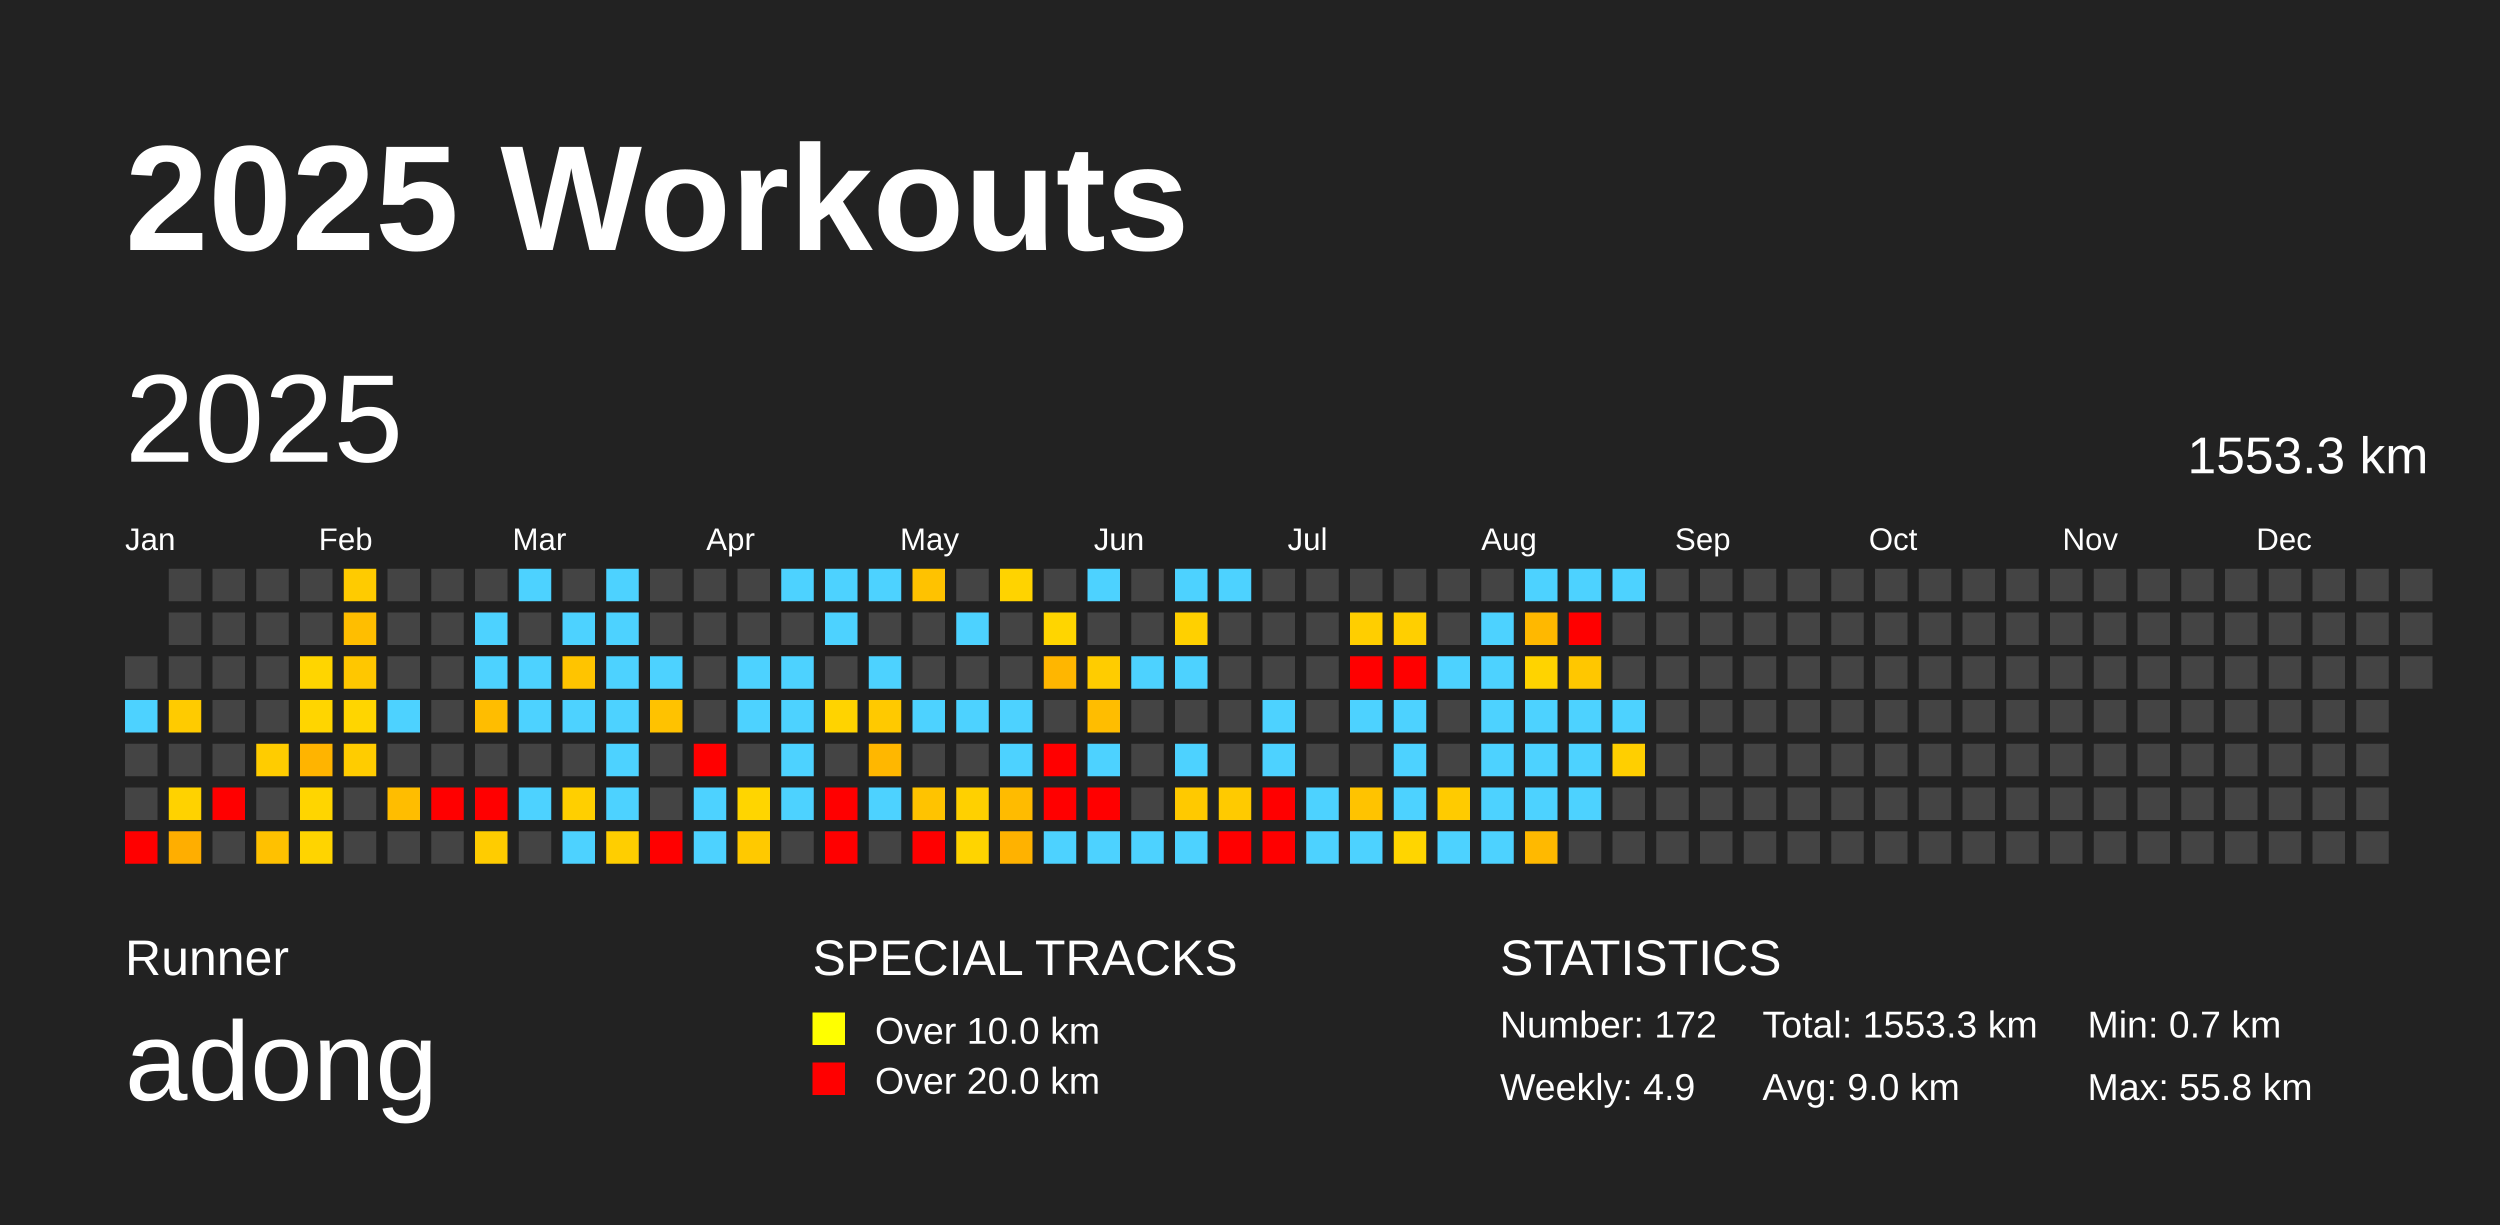
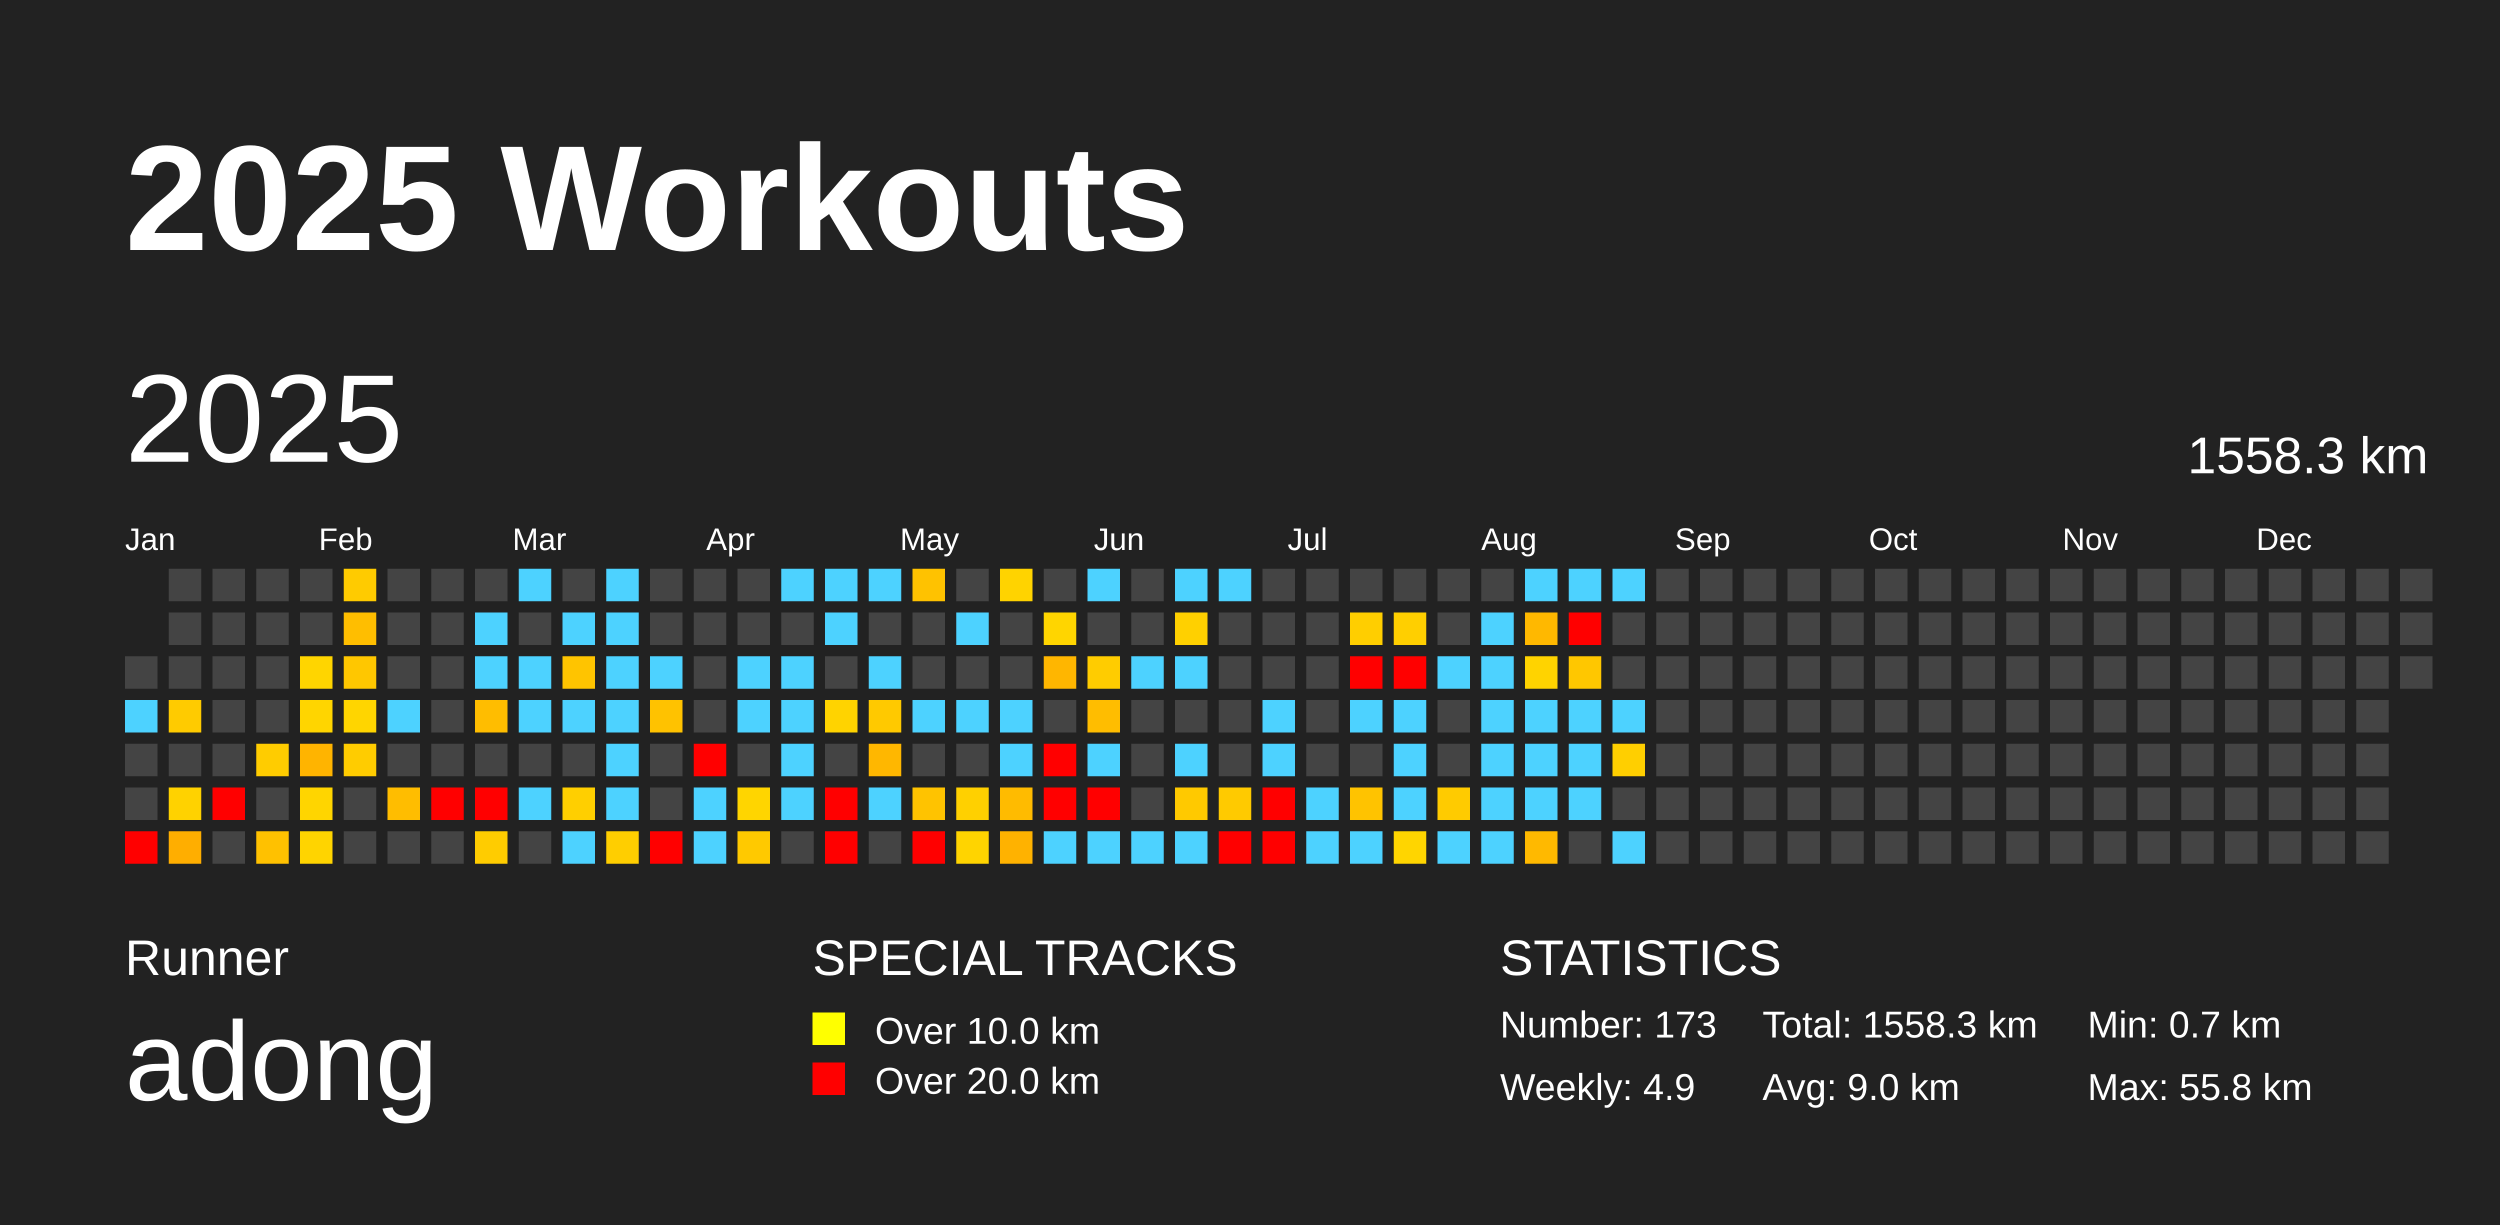
<svg xmlns="http://www.w3.org/2000/svg" baseProfile="full" height="98mm" version="1.1" viewBox="0,0,200,98" width="200mm">
  <defs />
  <rect fill="#222222" height="98" width="200" x="0" y="0" />
  <text fill="#FFFFFF" style="font-size:12px; font-family:Arial; font-weight:bold;" x="10" y="20">2025 Workouts</text>
  <text fill="#FFFFFF" style="font-size:4px; font-family:Arial" x="10" y="78">Runner</text>
  <text fill="#FFFFFF" style="font-size:9px; font-family:Arial" x="10" y="88">adong</text>
  <text fill="#FFFFFF" style="font-size:4px; font-family:Arial" x="65" y="78">SPECIAL TRACKS</text>
  <rect fill="yellow" height="2.6" width="2.6" x="65" y="81" />
  <text fill="#FFFFFF" style="font-size:3px; font-family:Arial" x="70" y="83.5">Over 10.0 km</text>
  <rect fill="red" height="2.6" width="2.6" x="65" y="85" />
  <text fill="#FFFFFF" style="font-size:3px; font-family:Arial" x="70" y="87.5">Over 20.0 km</text>
  <text fill="#FFFFFF" style="font-size:4px; font-family:Arial" x="120" y="78">STATISTICS</text>
-   <text fill="#FFFFFF" style="font-size:3px; font-family:Arial" x="120" y="83">Number: 172</text>
+   <text fill="#FFFFFF" style="font-size:3px; font-family:Arial" x="120" y="83">Number: 173</text>
  <text fill="#FFFFFF" style="font-size:3px; font-family:Arial" x="120" y="88">Weekly: 4.9</text>
-   <text fill="#FFFFFF" style="font-size:3px; font-family:Arial" x="141" y="83">Total: 1553.3 km</text>
+   <text fill="#FFFFFF" style="font-size:3px; font-family:Arial" x="141" y="83">Total: 1558.3 km</text>
  <text fill="#FFFFFF" style="font-size:3px; font-family:Arial" x="141" y="88">Avg: 9.0 km</text>
  <text fill="#FFFFFF" style="font-size:3px; font-family:Arial" x="167" y="83">Min: 0.7 km</text>
  <text fill="#FFFFFF" style="font-size:3px; font-family:Arial" x="167" y="88">Max: 55.8 km</text>
  <text dominant-baseline="hanging" fill="#FFFFFF" style="font-size:10.0px; font-family:Arial;" x="10" y="30">2025</text>
-   <text dominant-baseline="hanging" fill="#FFFFFF" style="font-size:4.125px; font-family:Arial;" x="175" y="35">1553.3 km</text>
+   <text dominant-baseline="hanging" fill="#FFFFFF" style="font-size:4.125px; font-family:Arial;" x="175" y="35">1558.3 km</text>
  <text fill="#FFFFFF" style="font-size:2.5px; font-family:Arial" x="10.0" y="44">Jan</text>
  <text fill="#FFFFFF" style="font-size:2.5px; font-family:Arial" x="25.5" y="44">Feb</text>
  <text fill="#FFFFFF" style="font-size:2.5px; font-family:Arial" x="41.0" y="44">Mar</text>
  <text fill="#FFFFFF" style="font-size:2.5px; font-family:Arial" x="56.5" y="44">Apr</text>
  <text fill="#FFFFFF" style="font-size:2.5px; font-family:Arial" x="72.0" y="44">May</text>
  <text fill="#FFFFFF" style="font-size:2.5px; font-family:Arial" x="87.5" y="44">Jun</text>
  <text fill="#FFFFFF" style="font-size:2.5px; font-family:Arial" x="103.0" y="44">Jul</text>
  <text fill="#FFFFFF" style="font-size:2.5px; font-family:Arial" x="118.5" y="44">Aug</text>
  <text fill="#FFFFFF" style="font-size:2.5px; font-family:Arial" x="134.0" y="44">Sep</text>
  <text fill="#FFFFFF" style="font-size:2.5px; font-family:Arial" x="149.5" y="44">Oct</text>
  <text fill="#FFFFFF" style="font-size:2.5px; font-family:Arial" x="165.0" y="44">Nov</text>
  <text fill="#FFFFFF" style="font-size:2.5px; font-family:Arial" x="180.5" y="44">Dec</text>
  <rect fill="#444444" height="2.6" width="2.6" x="10.0" y="52.5" />
  <rect fill="#4dd2ff" height="2.6" width="2.6" x="10.0" y="56.0" />
  <rect fill="#444444" height="2.6" width="2.6" x="10.0" y="59.5" />
  <rect fill="#444444" height="2.6" width="2.6" x="10.0" y="63.0" />
  <rect fill="red" height="2.6" width="2.6" x="10.0" y="66.5" />
  <rect fill="#444444" height="2.6" width="2.6" x="13.5" y="45.5" />
  <rect fill="#444444" height="2.6" width="2.6" x="13.5" y="49.0" />
  <rect fill="#444444" height="2.6" width="2.6" x="13.5" y="52.5" />
  <rect fill="#ffcb00" height="2.6" width="2.6" x="13.5" y="56.0" />
  <rect fill="#444444" height="2.6" width="2.6" x="13.5" y="59.5" />
  <rect fill="#ffd200" height="2.6" width="2.6" x="13.5" y="63.0" />
  <rect fill="#ffae00" height="2.6" width="2.6" x="13.5" y="66.5" />
  <rect fill="#444444" height="2.6" width="2.6" x="17.0" y="45.5" />
  <rect fill="#444444" height="2.6" width="2.6" x="17.0" y="49.0" />
  <rect fill="#444444" height="2.6" width="2.6" x="17.0" y="52.5" />
  <rect fill="#444444" height="2.6" width="2.6" x="17.0" y="56.0" />
  <rect fill="#444444" height="2.6" width="2.6" x="17.0" y="59.5" />
  <rect fill="red" height="2.6" width="2.6" x="17.0" y="63.0" />
  <rect fill="#444444" height="2.6" width="2.6" x="17.0" y="66.5" />
  <rect fill="#444444" height="2.6" width="2.6" x="20.5" y="45.5" />
  <rect fill="#444444" height="2.6" width="2.6" x="20.5" y="49.0" />
  <rect fill="#444444" height="2.6" width="2.6" x="20.5" y="52.5" />
  <rect fill="#444444" height="2.6" width="2.6" x="20.5" y="56.0" />
  <rect fill="#ffcc00" height="2.6" width="2.6" x="20.5" y="59.5" />
  <rect fill="#444444" height="2.6" width="2.6" x="20.5" y="63.0" />
  <rect fill="#ffc100" height="2.6" width="2.6" x="20.5" y="66.5" />
  <rect fill="#444444" height="2.6" width="2.6" x="24.0" y="45.5" />
  <rect fill="#444444" height="2.6" width="2.6" x="24.0" y="49.0" />
  <rect fill="#ffd500" height="2.6" width="2.6" x="24.0" y="52.5" />
  <rect fill="#ffd500" height="2.6" width="2.6" x="24.0" y="56.0" />
  <rect fill="#ffb400" height="2.6" width="2.6" x="24.0" y="59.5" />
  <rect fill="#ffd500" height="2.6" width="2.6" x="24.0" y="63.0" />
  <rect fill="#ffd400" height="2.6" width="2.6" x="24.0" y="66.5" />
  <rect fill="#ffcb00" height="2.6" width="2.6" x="27.5" y="45.5" />
  <rect fill="#ffbe00" height="2.6" width="2.6" x="27.5" y="49.0" />
  <rect fill="#ffc700" height="2.6" width="2.6" x="27.5" y="52.5" />
  <rect fill="#ffd500" height="2.6" width="2.6" x="27.5" y="56.0" />
  <rect fill="#ffcc00" height="2.6" width="2.6" x="27.5" y="59.5" />
  <rect fill="#444444" height="2.6" width="2.6" x="27.5" y="63.0" />
  <rect fill="#444444" height="2.6" width="2.6" x="27.5" y="66.5" />
  <rect fill="#444444" height="2.6" width="2.6" x="31.0" y="45.5" />
  <rect fill="#444444" height="2.6" width="2.6" x="31.0" y="49.0" />
  <rect fill="#444444" height="2.6" width="2.6" x="31.0" y="52.5" />
  <rect fill="#4dd2ff" height="2.6" width="2.6" x="31.0" y="56.0" />
  <rect fill="#444444" height="2.6" width="2.6" x="31.0" y="59.5" />
  <rect fill="#ffbd00" height="2.6" width="2.6" x="31.0" y="63.0" />
  <rect fill="#444444" height="2.6" width="2.6" x="31.0" y="66.5" />
  <rect fill="#444444" height="2.6" width="2.6" x="34.5" y="45.5" />
  <rect fill="#444444" height="2.6" width="2.6" x="34.5" y="49.0" />
  <rect fill="#444444" height="2.6" width="2.6" x="34.5" y="52.5" />
  <rect fill="#444444" height="2.6" width="2.6" x="34.5" y="56.0" />
  <rect fill="#444444" height="2.6" width="2.6" x="34.5" y="59.5" />
  <rect fill="red" height="2.6" width="2.6" x="34.5" y="63.0" />
  <rect fill="#444444" height="2.6" width="2.6" x="34.5" y="66.5" />
  <rect fill="#444444" height="2.6" width="2.6" x="38.0" y="45.5" />
  <rect fill="#4dd2ff" height="2.6" width="2.6" x="38.0" y="49.0" />
  <rect fill="#4dd2ff" height="2.6" width="2.6" x="38.0" y="52.5" />
  <rect fill="#ffbd00" height="2.6" width="2.6" x="38.0" y="56.0" />
  <rect fill="#444444" height="2.6" width="2.6" x="38.0" y="59.5" />
  <rect fill="red" height="2.6" width="2.6" x="38.0" y="63.0" />
  <rect fill="#ffcc00" height="2.6" width="2.6" x="38.0" y="66.5" />
  <rect fill="#4dd2ff" height="2.6" width="2.6" x="41.5" y="45.5" />
  <rect fill="#444444" height="2.6" width="2.6" x="41.5" y="49.0" />
  <rect fill="#4dd2ff" height="2.6" width="2.6" x="41.5" y="52.5" />
  <rect fill="#4dd2ff" height="2.6" width="2.6" x="41.5" y="56.0" />
  <rect fill="#444444" height="2.6" width="2.6" x="41.5" y="59.5" />
  <rect fill="#4dd2ff" height="2.6" width="2.6" x="41.5" y="63.0" />
  <rect fill="#444444" height="2.6" width="2.6" x="41.5" y="66.5" />
  <rect fill="#444444" height="2.6" width="2.6" x="45.0" y="45.5" />
  <rect fill="#4dd2ff" height="2.6" width="2.6" x="45.0" y="49.0" />
  <rect fill="#ffc400" height="2.6" width="2.6" x="45.0" y="52.5" />
  <rect fill="#4dd2ff" height="2.6" width="2.6" x="45.0" y="56.0" />
  <rect fill="#444444" height="2.6" width="2.6" x="45.0" y="59.5" />
  <rect fill="#ffcf00" height="2.6" width="2.6" x="45.0" y="63.0" />
  <rect fill="#4dd2ff" height="2.6" width="2.6" x="45.0" y="66.5" />
  <rect fill="#4dd2ff" height="2.6" width="2.6" x="48.5" y="45.5" />
  <rect fill="#4dd2ff" height="2.6" width="2.6" x="48.5" y="49.0" />
  <rect fill="#4dd2ff" height="2.6" width="2.6" x="48.5" y="52.5" />
  <rect fill="#4dd2ff" height="2.6" width="2.6" x="48.5" y="56.0" />
  <rect fill="#4dd2ff" height="2.6" width="2.6" x="48.5" y="59.5" />
  <rect fill="#4dd2ff" height="2.6" width="2.6" x="48.5" y="63.0" />
  <rect fill="#ffce00" height="2.6" width="2.6" x="48.5" y="66.5" />
  <rect fill="#444444" height="2.6" width="2.6" x="52.0" y="45.5" />
  <rect fill="#444444" height="2.6" width="2.6" x="52.0" y="49.0" />
  <rect fill="#4dd2ff" height="2.6" width="2.6" x="52.0" y="52.5" />
  <rect fill="#ffc200" height="2.6" width="2.6" x="52.0" y="56.0" />
  <rect fill="#444444" height="2.6" width="2.6" x="52.0" y="59.5" />
  <rect fill="#444444" height="2.6" width="2.6" x="52.0" y="63.0" />
  <rect fill="red" height="2.6" width="2.6" x="52.0" y="66.5" />
  <rect fill="#444444" height="2.6" width="2.6" x="55.5" y="45.5" />
  <rect fill="#444444" height="2.6" width="2.6" x="55.5" y="49.0" />
  <rect fill="#444444" height="2.6" width="2.6" x="55.5" y="52.5" />
  <rect fill="#444444" height="2.6" width="2.6" x="55.5" y="56.0" />
  <rect fill="red" height="2.6" width="2.6" x="55.5" y="59.5" />
  <rect fill="#4dd2ff" height="2.6" width="2.6" x="55.5" y="63.0" />
  <rect fill="#4dd2ff" height="2.6" width="2.6" x="55.5" y="66.5" />
  <rect fill="#444444" height="2.6" width="2.6" x="59.0" y="45.5" />
  <rect fill="#444444" height="2.6" width="2.6" x="59.0" y="49.0" />
  <rect fill="#4dd2ff" height="2.6" width="2.6" x="59.0" y="52.5" />
  <rect fill="#4dd2ff" height="2.6" width="2.6" x="59.0" y="56.0" />
  <rect fill="#444444" height="2.6" width="2.6" x="59.0" y="59.5" />
  <rect fill="#ffd500" height="2.6" width="2.6" x="59.0" y="63.0" />
  <rect fill="#ffc900" height="2.6" width="2.6" x="59.0" y="66.5" />
  <rect fill="#4dd2ff" height="2.6" width="2.6" x="62.5" y="45.5" />
  <rect fill="#444444" height="2.6" width="2.6" x="62.5" y="49.0" />
  <rect fill="#4dd2ff" height="2.6" width="2.6" x="62.5" y="52.5" />
  <rect fill="#4dd2ff" height="2.6" width="2.6" x="62.5" y="56.0" />
  <rect fill="#4dd2ff" height="2.6" width="2.6" x="62.5" y="59.5" />
  <rect fill="#4dd2ff" height="2.6" width="2.6" x="62.5" y="63.0" />
  <rect fill="#444444" height="2.6" width="2.6" x="62.5" y="66.5" />
  <rect fill="#4dd2ff" height="2.6" width="2.6" x="66.0" y="45.5" />
  <rect fill="#4dd2ff" height="2.6" width="2.6" x="66.0" y="49.0" />
  <rect fill="#444444" height="2.6" width="2.6" x="66.0" y="52.5" />
  <rect fill="#ffd300" height="2.6" width="2.6" x="66.0" y="56.0" />
  <rect fill="#444444" height="2.6" width="2.6" x="66.0" y="59.5" />
  <rect fill="red" height="2.6" width="2.6" x="66.0" y="63.0" />
  <rect fill="red" height="2.6" width="2.6" x="66.0" y="66.5" />
  <rect fill="#4dd2ff" height="2.6" width="2.6" x="69.5" y="45.5" />
  <rect fill="#444444" height="2.6" width="2.6" x="69.5" y="49.0" />
  <rect fill="#4dd2ff" height="2.6" width="2.6" x="69.5" y="52.5" />
  <rect fill="#ffc900" height="2.6" width="2.6" x="69.5" y="56.0" />
  <rect fill="#ffb700" height="2.6" width="2.6" x="69.5" y="59.5" />
  <rect fill="#4dd2ff" height="2.6" width="2.6" x="69.5" y="63.0" />
  <rect fill="#444444" height="2.6" width="2.6" x="69.5" y="66.5" />
  <rect fill="#ffc200" height="2.6" width="2.6" x="73.0" y="45.5" />
  <rect fill="#444444" height="2.6" width="2.6" x="73.0" y="49.0" />
  <rect fill="#444444" height="2.6" width="2.6" x="73.0" y="52.5" />
  <rect fill="#4dd2ff" height="2.6" width="2.6" x="73.0" y="56.0" />
  <rect fill="#444444" height="2.6" width="2.6" x="73.0" y="59.5" />
  <rect fill="#ffc300" height="2.6" width="2.6" x="73.0" y="63.0" />
  <rect fill="red" height="2.6" width="2.6" x="73.0" y="66.5" />
  <rect fill="#444444" height="2.6" width="2.6" x="76.5" y="45.5" />
  <rect fill="#4dd2ff" height="2.6" width="2.6" x="76.5" y="49.0" />
  <rect fill="#444444" height="2.6" width="2.6" x="76.5" y="52.5" />
  <rect fill="#4dd2ff" height="2.6" width="2.6" x="76.5" y="56.0" />
  <rect fill="#444444" height="2.6" width="2.6" x="76.5" y="59.5" />
  <rect fill="#ffd000" height="2.6" width="2.6" x="76.5" y="63.0" />
  <rect fill="#ffd400" height="2.6" width="2.6" x="76.5" y="66.5" />
  <rect fill="#ffd300" height="2.6" width="2.6" x="80.0" y="45.5" />
  <rect fill="#444444" height="2.6" width="2.6" x="80.0" y="49.0" />
  <rect fill="#444444" height="2.6" width="2.6" x="80.0" y="52.5" />
  <rect fill="#4dd2ff" height="2.6" width="2.6" x="80.0" y="56.0" />
  <rect fill="#4dd2ff" height="2.6" width="2.6" x="80.0" y="59.5" />
  <rect fill="#ffbb00" height="2.6" width="2.6" x="80.0" y="63.0" />
  <rect fill="#ffb200" height="2.6" width="2.6" x="80.0" y="66.5" />
  <rect fill="#444444" height="2.6" width="2.6" x="83.5" y="45.5" />
  <rect fill="#ffd500" height="2.6" width="2.6" x="83.5" y="49.0" />
  <rect fill="#ffb600" height="2.6" width="2.6" x="83.5" y="52.5" />
  <rect fill="#444444" height="2.6" width="2.6" x="83.5" y="56.0" />
  <rect fill="red" height="2.6" width="2.6" x="83.5" y="59.5" />
  <rect fill="red" height="2.6" width="2.6" x="83.5" y="63.0" />
  <rect fill="#4dd2ff" height="2.6" width="2.6" x="83.5" y="66.5" />
  <rect fill="#4dd2ff" height="2.6" width="2.6" x="87.0" y="45.5" />
  <rect fill="#444444" height="2.6" width="2.6" x="87.0" y="49.0" />
  <rect fill="#ffcc00" height="2.6" width="2.6" x="87.0" y="52.5" />
  <rect fill="#ffbd00" height="2.6" width="2.6" x="87.0" y="56.0" />
  <rect fill="#4dd2ff" height="2.6" width="2.6" x="87.0" y="59.5" />
  <rect fill="red" height="2.6" width="2.6" x="87.0" y="63.0" />
  <rect fill="#4dd2ff" height="2.6" width="2.6" x="87.0" y="66.5" />
  <rect fill="#444444" height="2.6" width="2.6" x="90.5" y="45.5" />
  <rect fill="#444444" height="2.6" width="2.6" x="90.5" y="49.0" />
  <rect fill="#4dd2ff" height="2.6" width="2.6" x="90.5" y="52.5" />
  <rect fill="#444444" height="2.6" width="2.6" x="90.5" y="56.0" />
  <rect fill="#444444" height="2.6" width="2.6" x="90.5" y="59.5" />
  <rect fill="#444444" height="2.6" width="2.6" x="90.5" y="63.0" />
  <rect fill="#4dd2ff" height="2.6" width="2.6" x="90.5" y="66.5" />
  <rect fill="#4dd2ff" height="2.6" width="2.6" x="94.0" y="45.5" />
  <rect fill="#ffd000" height="2.6" width="2.6" x="94.0" y="49.0" />
  <rect fill="#4dd2ff" height="2.6" width="2.6" x="94.0" y="52.5" />
  <rect fill="#444444" height="2.6" width="2.6" x="94.0" y="56.0" />
  <rect fill="#4dd2ff" height="2.6" width="2.6" x="94.0" y="59.5" />
  <rect fill="#ffc900" height="2.6" width="2.6" x="94.0" y="63.0" />
  <rect fill="#4dd2ff" height="2.6" width="2.6" x="94.0" y="66.5" />
  <rect fill="#4dd2ff" height="2.6" width="2.6" x="97.5" y="45.5" />
  <rect fill="#444444" height="2.6" width="2.6" x="97.5" y="49.0" />
  <rect fill="#444444" height="2.6" width="2.6" x="97.5" y="52.5" />
  <rect fill="#444444" height="2.6" width="2.6" x="97.5" y="56.0" />
  <rect fill="#444444" height="2.6" width="2.6" x="97.5" y="59.5" />
  <rect fill="#ffca00" height="2.6" width="2.6" x="97.5" y="63.0" />
  <rect fill="red" height="2.6" width="2.6" x="97.5" y="66.5" />
  <rect fill="#444444" height="2.6" width="2.6" x="101.0" y="45.5" />
  <rect fill="#444444" height="2.6" width="2.6" x="101.0" y="49.0" />
  <rect fill="#444444" height="2.6" width="2.6" x="101.0" y="52.5" />
  <rect fill="#4dd2ff" height="2.6" width="2.6" x="101.0" y="56.0" />
  <rect fill="#4dd2ff" height="2.6" width="2.6" x="101.0" y="59.5" />
  <rect fill="red" height="2.6" width="2.6" x="101.0" y="63.0" />
  <rect fill="red" height="2.6" width="2.6" x="101.0" y="66.5" />
  <rect fill="#444444" height="2.6" width="2.6" x="104.5" y="45.5" />
  <rect fill="#444444" height="2.6" width="2.6" x="104.5" y="49.0" />
  <rect fill="#444444" height="2.6" width="2.6" x="104.5" y="52.5" />
  <rect fill="#444444" height="2.6" width="2.6" x="104.5" y="56.0" />
  <rect fill="#444444" height="2.6" width="2.6" x="104.5" y="59.5" />
  <rect fill="#4dd2ff" height="2.6" width="2.6" x="104.5" y="63.0" />
  <rect fill="#4dd2ff" height="2.6" width="2.6" x="104.5" y="66.5" />
  <rect fill="#444444" height="2.6" width="2.6" x="108.0" y="45.5" />
  <rect fill="#ffce00" height="2.6" width="2.6" x="108.0" y="49.0" />
  <rect fill="red" height="2.6" width="2.6" x="108.0" y="52.5" />
  <rect fill="#4dd2ff" height="2.6" width="2.6" x="108.0" y="56.0" />
  <rect fill="#444444" height="2.6" width="2.6" x="108.0" y="59.5" />
  <rect fill="#ffc300" height="2.6" width="2.6" x="108.0" y="63.0" />
  <rect fill="#4dd2ff" height="2.6" width="2.6" x="108.0" y="66.5" />
  <rect fill="#444444" height="2.6" width="2.6" x="111.5" y="45.5" />
  <rect fill="#ffcf00" height="2.6" width="2.6" x="111.5" y="49.0" />
  <rect fill="red" height="2.6" width="2.6" x="111.5" y="52.5" />
  <rect fill="#4dd2ff" height="2.6" width="2.6" x="111.5" y="56.0" />
  <rect fill="#4dd2ff" height="2.6" width="2.6" x="111.5" y="59.5" />
  <rect fill="#4dd2ff" height="2.6" width="2.6" x="111.5" y="63.0" />
  <rect fill="#ffd500" height="2.6" width="2.6" x="111.5" y="66.5" />
  <rect fill="#444444" height="2.6" width="2.6" x="115.0" y="45.5" />
  <rect fill="#444444" height="2.6" width="2.6" x="115.0" y="49.0" />
  <rect fill="#4dd2ff" height="2.6" width="2.6" x="115.0" y="52.5" />
  <rect fill="#444444" height="2.6" width="2.6" x="115.0" y="56.0" />
  <rect fill="#444444" height="2.6" width="2.6" x="115.0" y="59.5" />
  <rect fill="#ffcb00" height="2.6" width="2.6" x="115.0" y="63.0" />
  <rect fill="#4dd2ff" height="2.6" width="2.6" x="115.0" y="66.5" />
  <rect fill="#444444" height="2.6" width="2.6" x="118.5" y="45.5" />
  <rect fill="#4dd2ff" height="2.6" width="2.6" x="118.5" y="49.0" />
  <rect fill="#4dd2ff" height="2.6" width="2.6" x="118.5" y="52.5" />
  <rect fill="#4dd2ff" height="2.6" width="2.6" x="118.5" y="56.0" />
  <rect fill="#4dd2ff" height="2.6" width="2.6" x="118.5" y="59.5" />
  <rect fill="#4dd2ff" height="2.6" width="2.6" x="118.5" y="63.0" />
  <rect fill="#4dd2ff" height="2.6" width="2.6" x="118.5" y="66.5" />
  <rect fill="#4dd2ff" height="2.6" width="2.6" x="122.0" y="45.5" />
  <rect fill="#ffb800" height="2.6" width="2.6" x="122.0" y="49.0" />
  <rect fill="#ffd300" height="2.6" width="2.6" x="122.0" y="52.5" />
  <rect fill="#4dd2ff" height="2.6" width="2.6" x="122.0" y="56.0" />
  <rect fill="#4dd2ff" height="2.6" width="2.6" x="122.0" y="59.5" />
  <rect fill="#4dd2ff" height="2.6" width="2.6" x="122.0" y="63.0" />
  <rect fill="#ffb900" height="2.6" width="2.6" x="122.0" y="66.5" />
  <rect fill="#4dd2ff" height="2.6" width="2.6" x="125.5" y="45.5" />
  <rect fill="red" height="2.6" width="2.6" x="125.5" y="49.0" />
  <rect fill="#ffc700" height="2.6" width="2.6" x="125.5" y="52.5" />
  <rect fill="#4dd2ff" height="2.6" width="2.6" x="125.5" y="56.0" />
  <rect fill="#4dd2ff" height="2.6" width="2.6" x="125.5" y="59.5" />
  <rect fill="#4dd2ff" height="2.6" width="2.6" x="125.5" y="63.0" />
  <rect fill="#444444" height="2.6" width="2.6" x="125.5" y="66.5" />
  <rect fill="#4dd2ff" height="2.6" width="2.6" x="129.0" y="45.5" />
  <rect fill="#444444" height="2.6" width="2.6" x="129.0" y="49.0" />
  <rect fill="#444444" height="2.6" width="2.6" x="129.0" y="52.5" />
  <rect fill="#4dd2ff" height="2.6" width="2.6" x="129.0" y="56.0" />
  <rect fill="#ffcf00" height="2.6" width="2.6" x="129.0" y="59.5" />
  <rect fill="#444444" height="2.6" width="2.6" x="129.0" y="63.0" />
-   <rect fill="#444444" height="2.6" width="2.6" x="129.0" y="66.5" />
+   <rect fill="#4dd2ff" height="2.6" width="2.6" x="129.0" y="66.5" />
  <rect fill="#444444" height="2.6" width="2.6" x="132.5" y="45.5" />
  <rect fill="#444444" height="2.6" width="2.6" x="132.5" y="49.0" />
  <rect fill="#444444" height="2.6" width="2.6" x="132.5" y="52.5" />
  <rect fill="#444444" height="2.6" width="2.6" x="132.5" y="56.0" />
  <rect fill="#444444" height="2.6" width="2.6" x="132.5" y="59.5" />
  <rect fill="#444444" height="2.6" width="2.6" x="132.5" y="63.0" />
  <rect fill="#444444" height="2.6" width="2.6" x="132.5" y="66.5" />
  <rect fill="#444444" height="2.6" width="2.6" x="136.0" y="45.5" />
  <rect fill="#444444" height="2.6" width="2.6" x="136.0" y="49.0" />
  <rect fill="#444444" height="2.6" width="2.6" x="136.0" y="52.5" />
  <rect fill="#444444" height="2.6" width="2.6" x="136.0" y="56.0" />
  <rect fill="#444444" height="2.6" width="2.6" x="136.0" y="59.5" />
  <rect fill="#444444" height="2.6" width="2.6" x="136.0" y="63.0" />
  <rect fill="#444444" height="2.6" width="2.6" x="136.0" y="66.5" />
  <rect fill="#444444" height="2.6" width="2.6" x="139.5" y="45.5" />
  <rect fill="#444444" height="2.6" width="2.6" x="139.5" y="49.0" />
  <rect fill="#444444" height="2.6" width="2.6" x="139.5" y="52.5" />
  <rect fill="#444444" height="2.6" width="2.6" x="139.5" y="56.0" />
  <rect fill="#444444" height="2.6" width="2.6" x="139.5" y="59.5" />
  <rect fill="#444444" height="2.6" width="2.6" x="139.5" y="63.0" />
  <rect fill="#444444" height="2.6" width="2.6" x="139.5" y="66.5" />
  <rect fill="#444444" height="2.6" width="2.6" x="143.0" y="45.5" />
  <rect fill="#444444" height="2.6" width="2.6" x="143.0" y="49.0" />
  <rect fill="#444444" height="2.6" width="2.6" x="143.0" y="52.5" />
  <rect fill="#444444" height="2.6" width="2.6" x="143.0" y="56.0" />
  <rect fill="#444444" height="2.6" width="2.6" x="143.0" y="59.5" />
  <rect fill="#444444" height="2.6" width="2.6" x="143.0" y="63.0" />
  <rect fill="#444444" height="2.6" width="2.6" x="143.0" y="66.5" />
  <rect fill="#444444" height="2.6" width="2.6" x="146.5" y="45.5" />
  <rect fill="#444444" height="2.6" width="2.6" x="146.5" y="49.0" />
  <rect fill="#444444" height="2.6" width="2.6" x="146.5" y="52.5" />
  <rect fill="#444444" height="2.6" width="2.6" x="146.5" y="56.0" />
  <rect fill="#444444" height="2.6" width="2.6" x="146.5" y="59.5" />
  <rect fill="#444444" height="2.6" width="2.6" x="146.5" y="63.0" />
  <rect fill="#444444" height="2.6" width="2.6" x="146.5" y="66.5" />
  <rect fill="#444444" height="2.6" width="2.6" x="150.0" y="45.5" />
  <rect fill="#444444" height="2.6" width="2.6" x="150.0" y="49.0" />
  <rect fill="#444444" height="2.6" width="2.6" x="150.0" y="52.5" />
  <rect fill="#444444" height="2.6" width="2.6" x="150.0" y="56.0" />
  <rect fill="#444444" height="2.6" width="2.6" x="150.0" y="59.5" />
  <rect fill="#444444" height="2.6" width="2.6" x="150.0" y="63.0" />
  <rect fill="#444444" height="2.6" width="2.6" x="150.0" y="66.5" />
  <rect fill="#444444" height="2.6" width="2.6" x="153.5" y="45.5" />
  <rect fill="#444444" height="2.6" width="2.6" x="153.5" y="49.0" />
  <rect fill="#444444" height="2.6" width="2.6" x="153.5" y="52.5" />
  <rect fill="#444444" height="2.6" width="2.6" x="153.5" y="56.0" />
  <rect fill="#444444" height="2.6" width="2.6" x="153.5" y="59.5" />
  <rect fill="#444444" height="2.6" width="2.6" x="153.5" y="63.0" />
  <rect fill="#444444" height="2.6" width="2.6" x="153.5" y="66.5" />
  <rect fill="#444444" height="2.6" width="2.6" x="157.0" y="45.5" />
  <rect fill="#444444" height="2.6" width="2.6" x="157.0" y="49.0" />
  <rect fill="#444444" height="2.6" width="2.6" x="157.0" y="52.5" />
  <rect fill="#444444" height="2.6" width="2.6" x="157.0" y="56.0" />
  <rect fill="#444444" height="2.6" width="2.6" x="157.0" y="59.5" />
  <rect fill="#444444" height="2.6" width="2.6" x="157.0" y="63.0" />
  <rect fill="#444444" height="2.6" width="2.6" x="157.0" y="66.5" />
  <rect fill="#444444" height="2.6" width="2.6" x="160.5" y="45.5" />
  <rect fill="#444444" height="2.6" width="2.6" x="160.5" y="49.0" />
  <rect fill="#444444" height="2.6" width="2.6" x="160.5" y="52.5" />
  <rect fill="#444444" height="2.6" width="2.6" x="160.5" y="56.0" />
  <rect fill="#444444" height="2.6" width="2.6" x="160.5" y="59.5" />
  <rect fill="#444444" height="2.6" width="2.6" x="160.5" y="63.0" />
  <rect fill="#444444" height="2.6" width="2.6" x="160.5" y="66.5" />
  <rect fill="#444444" height="2.6" width="2.6" x="164.0" y="45.5" />
  <rect fill="#444444" height="2.6" width="2.6" x="164.0" y="49.0" />
  <rect fill="#444444" height="2.6" width="2.6" x="164.0" y="52.5" />
  <rect fill="#444444" height="2.6" width="2.6" x="164.0" y="56.0" />
  <rect fill="#444444" height="2.6" width="2.6" x="164.0" y="59.5" />
  <rect fill="#444444" height="2.6" width="2.6" x="164.0" y="63.0" />
  <rect fill="#444444" height="2.6" width="2.6" x="164.0" y="66.5" />
  <rect fill="#444444" height="2.6" width="2.6" x="167.5" y="45.5" />
  <rect fill="#444444" height="2.6" width="2.6" x="167.5" y="49.0" />
  <rect fill="#444444" height="2.6" width="2.6" x="167.5" y="52.5" />
  <rect fill="#444444" height="2.6" width="2.6" x="167.5" y="56.0" />
  <rect fill="#444444" height="2.6" width="2.6" x="167.5" y="59.5" />
  <rect fill="#444444" height="2.6" width="2.6" x="167.5" y="63.0" />
  <rect fill="#444444" height="2.6" width="2.6" x="167.5" y="66.5" />
  <rect fill="#444444" height="2.6" width="2.6" x="171.0" y="45.5" />
  <rect fill="#444444" height="2.6" width="2.6" x="171.0" y="49.0" />
  <rect fill="#444444" height="2.6" width="2.6" x="171.0" y="52.5" />
  <rect fill="#444444" height="2.6" width="2.6" x="171.0" y="56.0" />
  <rect fill="#444444" height="2.6" width="2.6" x="171.0" y="59.5" />
  <rect fill="#444444" height="2.6" width="2.6" x="171.0" y="63.0" />
  <rect fill="#444444" height="2.6" width="2.6" x="171.0" y="66.5" />
  <rect fill="#444444" height="2.6" width="2.6" x="174.5" y="45.5" />
  <rect fill="#444444" height="2.6" width="2.6" x="174.5" y="49.0" />
  <rect fill="#444444" height="2.6" width="2.6" x="174.5" y="52.5" />
  <rect fill="#444444" height="2.6" width="2.6" x="174.5" y="56.0" />
  <rect fill="#444444" height="2.6" width="2.6" x="174.5" y="59.5" />
  <rect fill="#444444" height="2.6" width="2.6" x="174.5" y="63.0" />
  <rect fill="#444444" height="2.6" width="2.6" x="174.5" y="66.5" />
  <rect fill="#444444" height="2.6" width="2.6" x="178.0" y="45.5" />
  <rect fill="#444444" height="2.6" width="2.6" x="178.0" y="49.0" />
  <rect fill="#444444" height="2.6" width="2.6" x="178.0" y="52.5" />
  <rect fill="#444444" height="2.6" width="2.6" x="178.0" y="56.0" />
  <rect fill="#444444" height="2.6" width="2.6" x="178.0" y="59.5" />
  <rect fill="#444444" height="2.6" width="2.6" x="178.0" y="63.0" />
  <rect fill="#444444" height="2.6" width="2.6" x="178.0" y="66.5" />
  <rect fill="#444444" height="2.6" width="2.6" x="181.5" y="45.5" />
  <rect fill="#444444" height="2.6" width="2.6" x="181.5" y="49.0" />
  <rect fill="#444444" height="2.6" width="2.6" x="181.5" y="52.5" />
  <rect fill="#444444" height="2.6" width="2.6" x="181.5" y="56.0" />
  <rect fill="#444444" height="2.6" width="2.6" x="181.5" y="59.5" />
  <rect fill="#444444" height="2.6" width="2.6" x="181.5" y="63.0" />
  <rect fill="#444444" height="2.6" width="2.6" x="181.5" y="66.5" />
  <rect fill="#444444" height="2.6" width="2.6" x="185.0" y="45.5" />
  <rect fill="#444444" height="2.6" width="2.6" x="185.0" y="49.0" />
  <rect fill="#444444" height="2.6" width="2.6" x="185.0" y="52.5" />
  <rect fill="#444444" height="2.6" width="2.6" x="185.0" y="56.0" />
  <rect fill="#444444" height="2.6" width="2.6" x="185.0" y="59.5" />
  <rect fill="#444444" height="2.6" width="2.6" x="185.0" y="63.0" />
  <rect fill="#444444" height="2.6" width="2.6" x="185.0" y="66.5" />
  <rect fill="#444444" height="2.6" width="2.6" x="188.5" y="45.5" />
  <rect fill="#444444" height="2.6" width="2.6" x="188.5" y="49.0" />
  <rect fill="#444444" height="2.6" width="2.6" x="188.5" y="52.5" />
  <rect fill="#444444" height="2.6" width="2.6" x="188.5" y="56.0" />
  <rect fill="#444444" height="2.6" width="2.6" x="188.5" y="59.5" />
  <rect fill="#444444" height="2.6" width="2.6" x="188.5" y="63.0" />
  <rect fill="#444444" height="2.6" width="2.6" x="188.5" y="66.5" />
  <rect fill="#444444" height="2.6" width="2.6" x="192.0" y="45.5" />
  <rect fill="#444444" height="2.6" width="2.6" x="192.0" y="49.0" />
  <rect fill="#444444" height="2.6" width="2.6" x="192.0" y="52.5" />
</svg>
